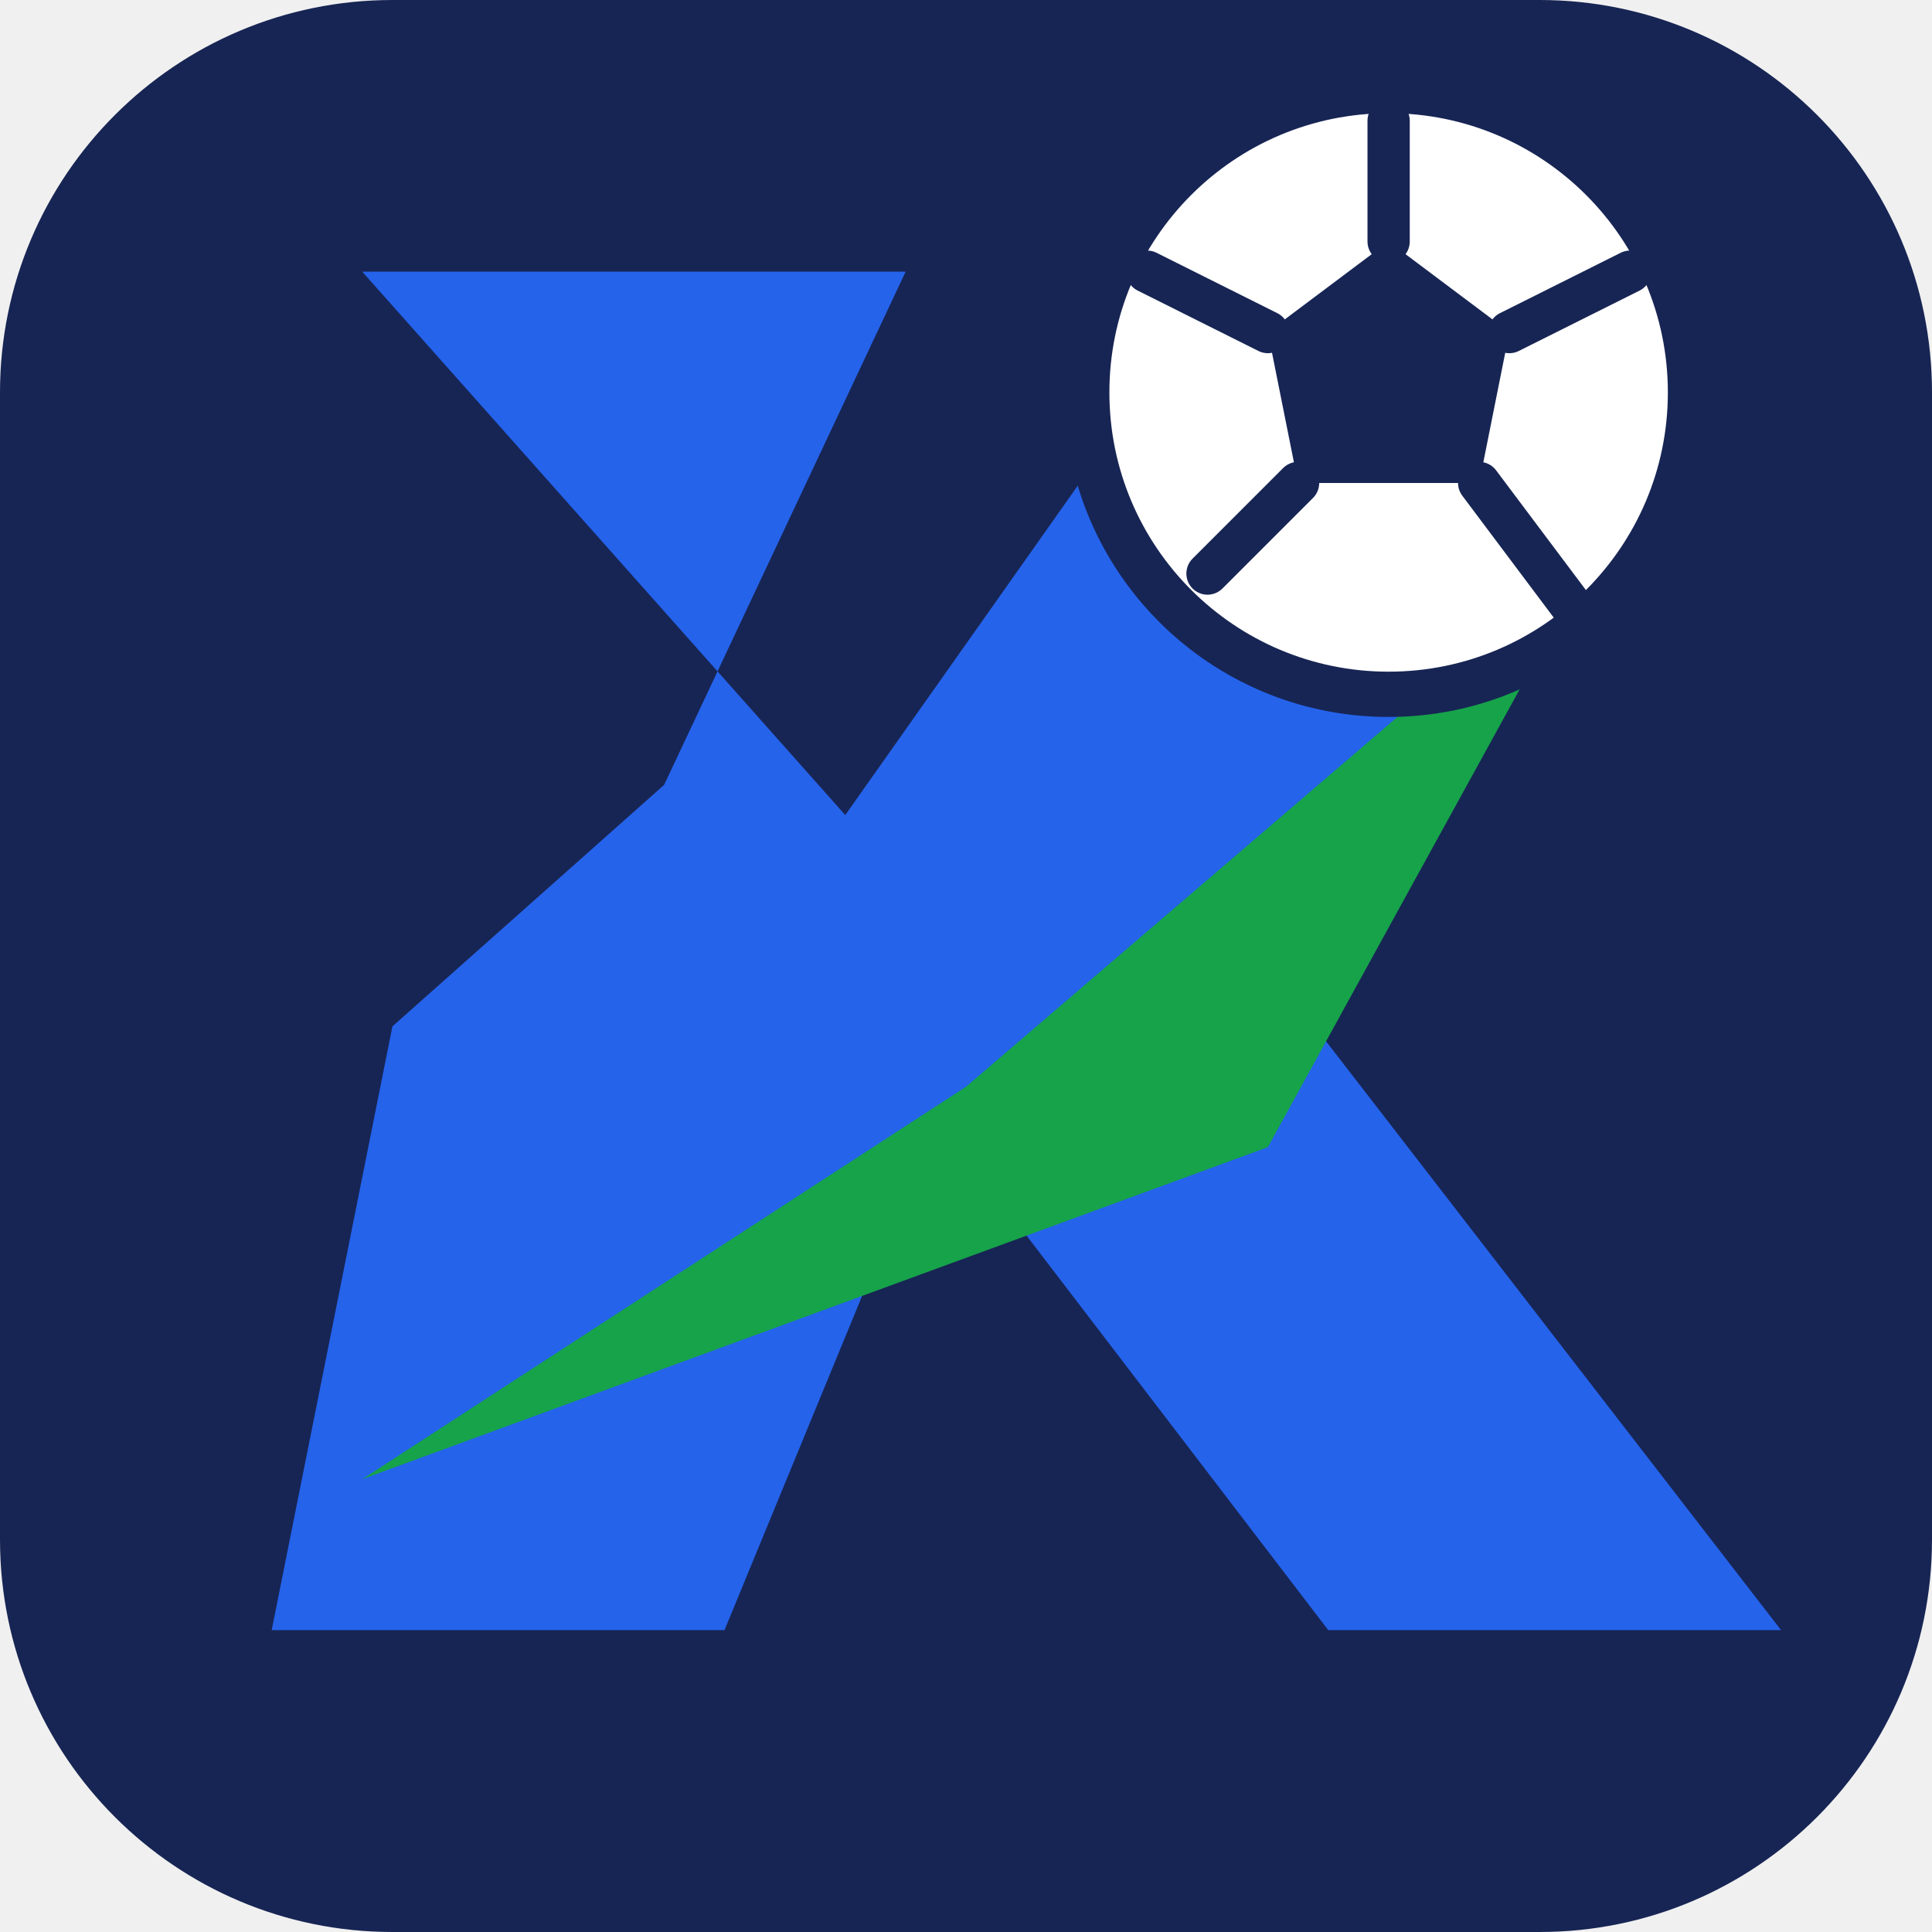
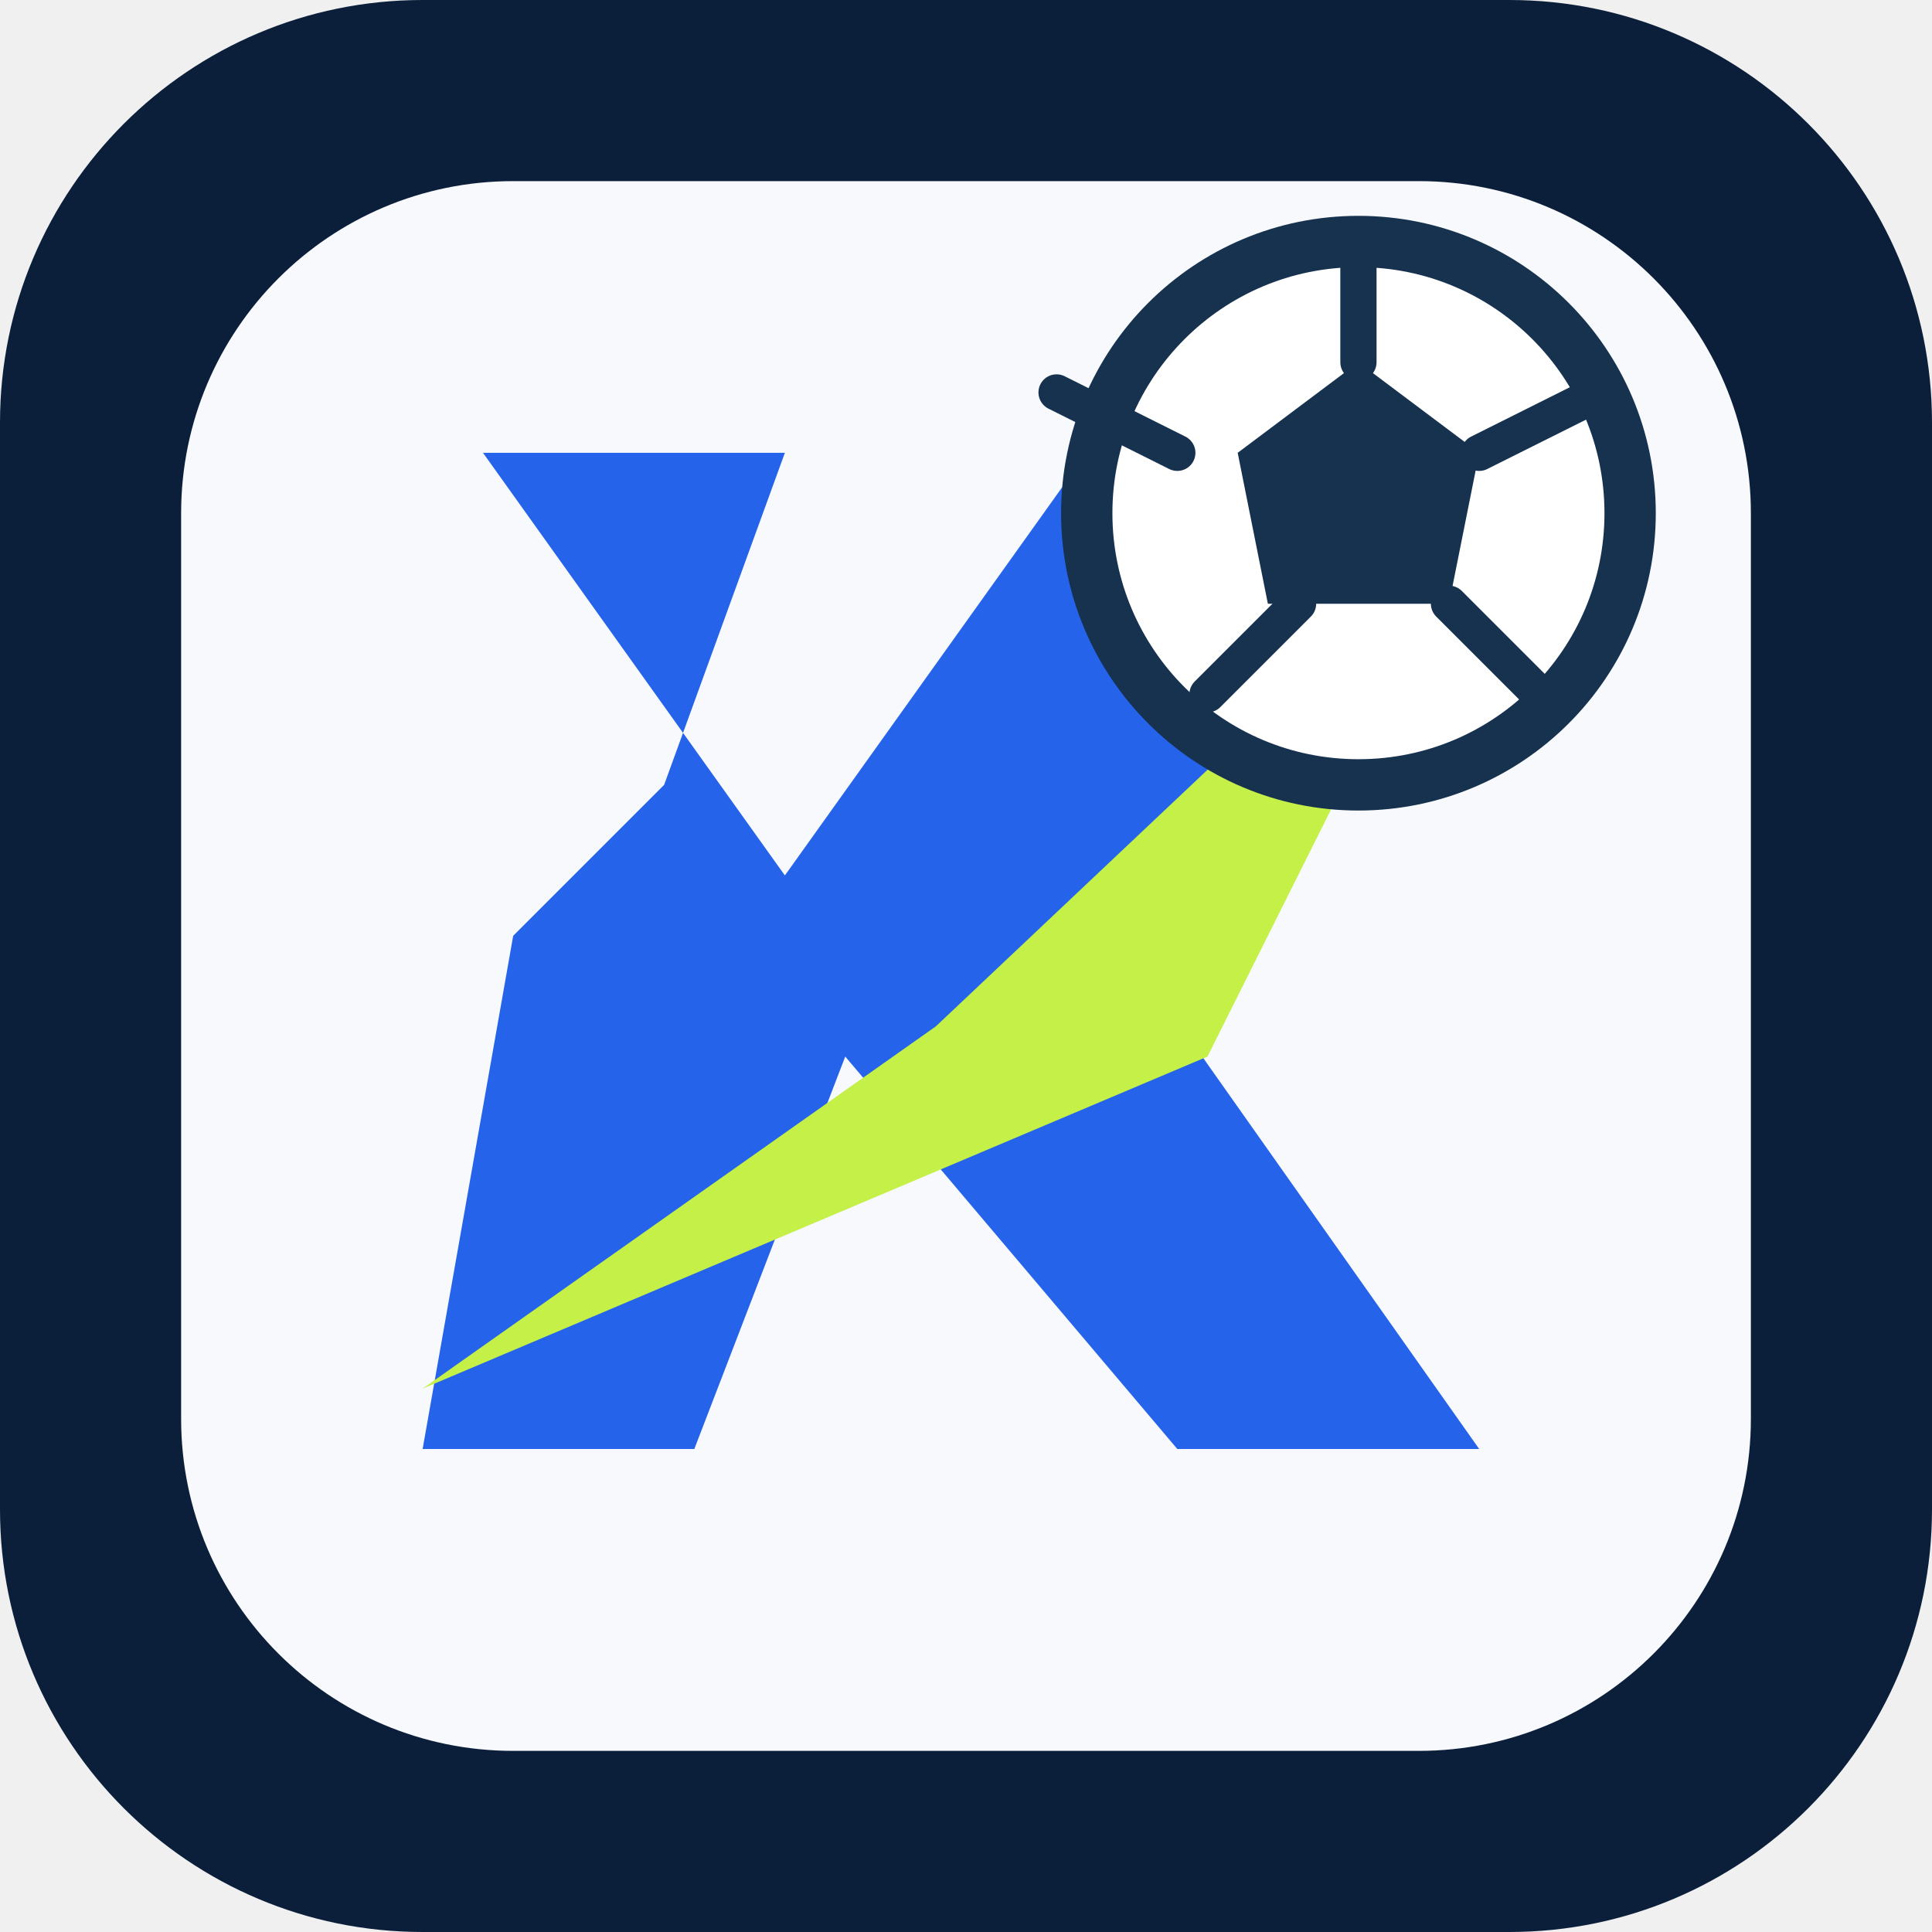
<svg xmlns="http://www.w3.org/2000/svg" viewBox="0 0 64 64">
-   <rect width="64" height="64" rx="13" fill="#172554" />
-   <path d="M12 9H30L22 26L13 34L9 54H24L31 37L44 54H59L42 32L55 10H40L28 27Z" fill="#2563EB" />
-   <path d="M12 49L32 36L53 18L42 38L12 49Z" fill="#16A34A" />
-   <circle cx="46" cy="13" r="10" fill="#FFFFFF" stroke="#172554" stroke-width="1.5" />
-   <path d="M46 8L50 11L49 16H43L42 11Z" fill="#172554" />
-   <path d="M46 8V4M50 11L54 9M49 16L52 20M43 16L40 19M42 11L38 9" stroke="#172554" stroke-width="1.4" fill="none" stroke-linecap="round" />
+   <rect width="64" height="64" rx="14" fill="#0B1F3A" />
+   <rect x="6" y="6" width="52" height="52" rx="11" fill="#F7F9FC" />
+   <path d="M16 15h10l-4 11-5 5-3 17h9l5-13 11 13h10L37 31l9-16H36L26 29z" fill="#2563EB" />
+   <path d="M14 46 31 34 49 17 40 35 14 46Z" fill="#C4F047" />
+   <circle cx="45" cy="17" r="9" fill="#FFFFFF" stroke="#16324F" stroke-width="1.7" />
+   <path d="m45 12 4 3-1 5h-6l-1-5z" fill="#16324F" />
+   <path d="M45 12V8m4 7 4-2m-5 7 3 3m-8-3-3 3m-1-8-4-2" fill="none" stroke="#16324F" stroke-width="1.2" stroke-linecap="round" />
</svg>
